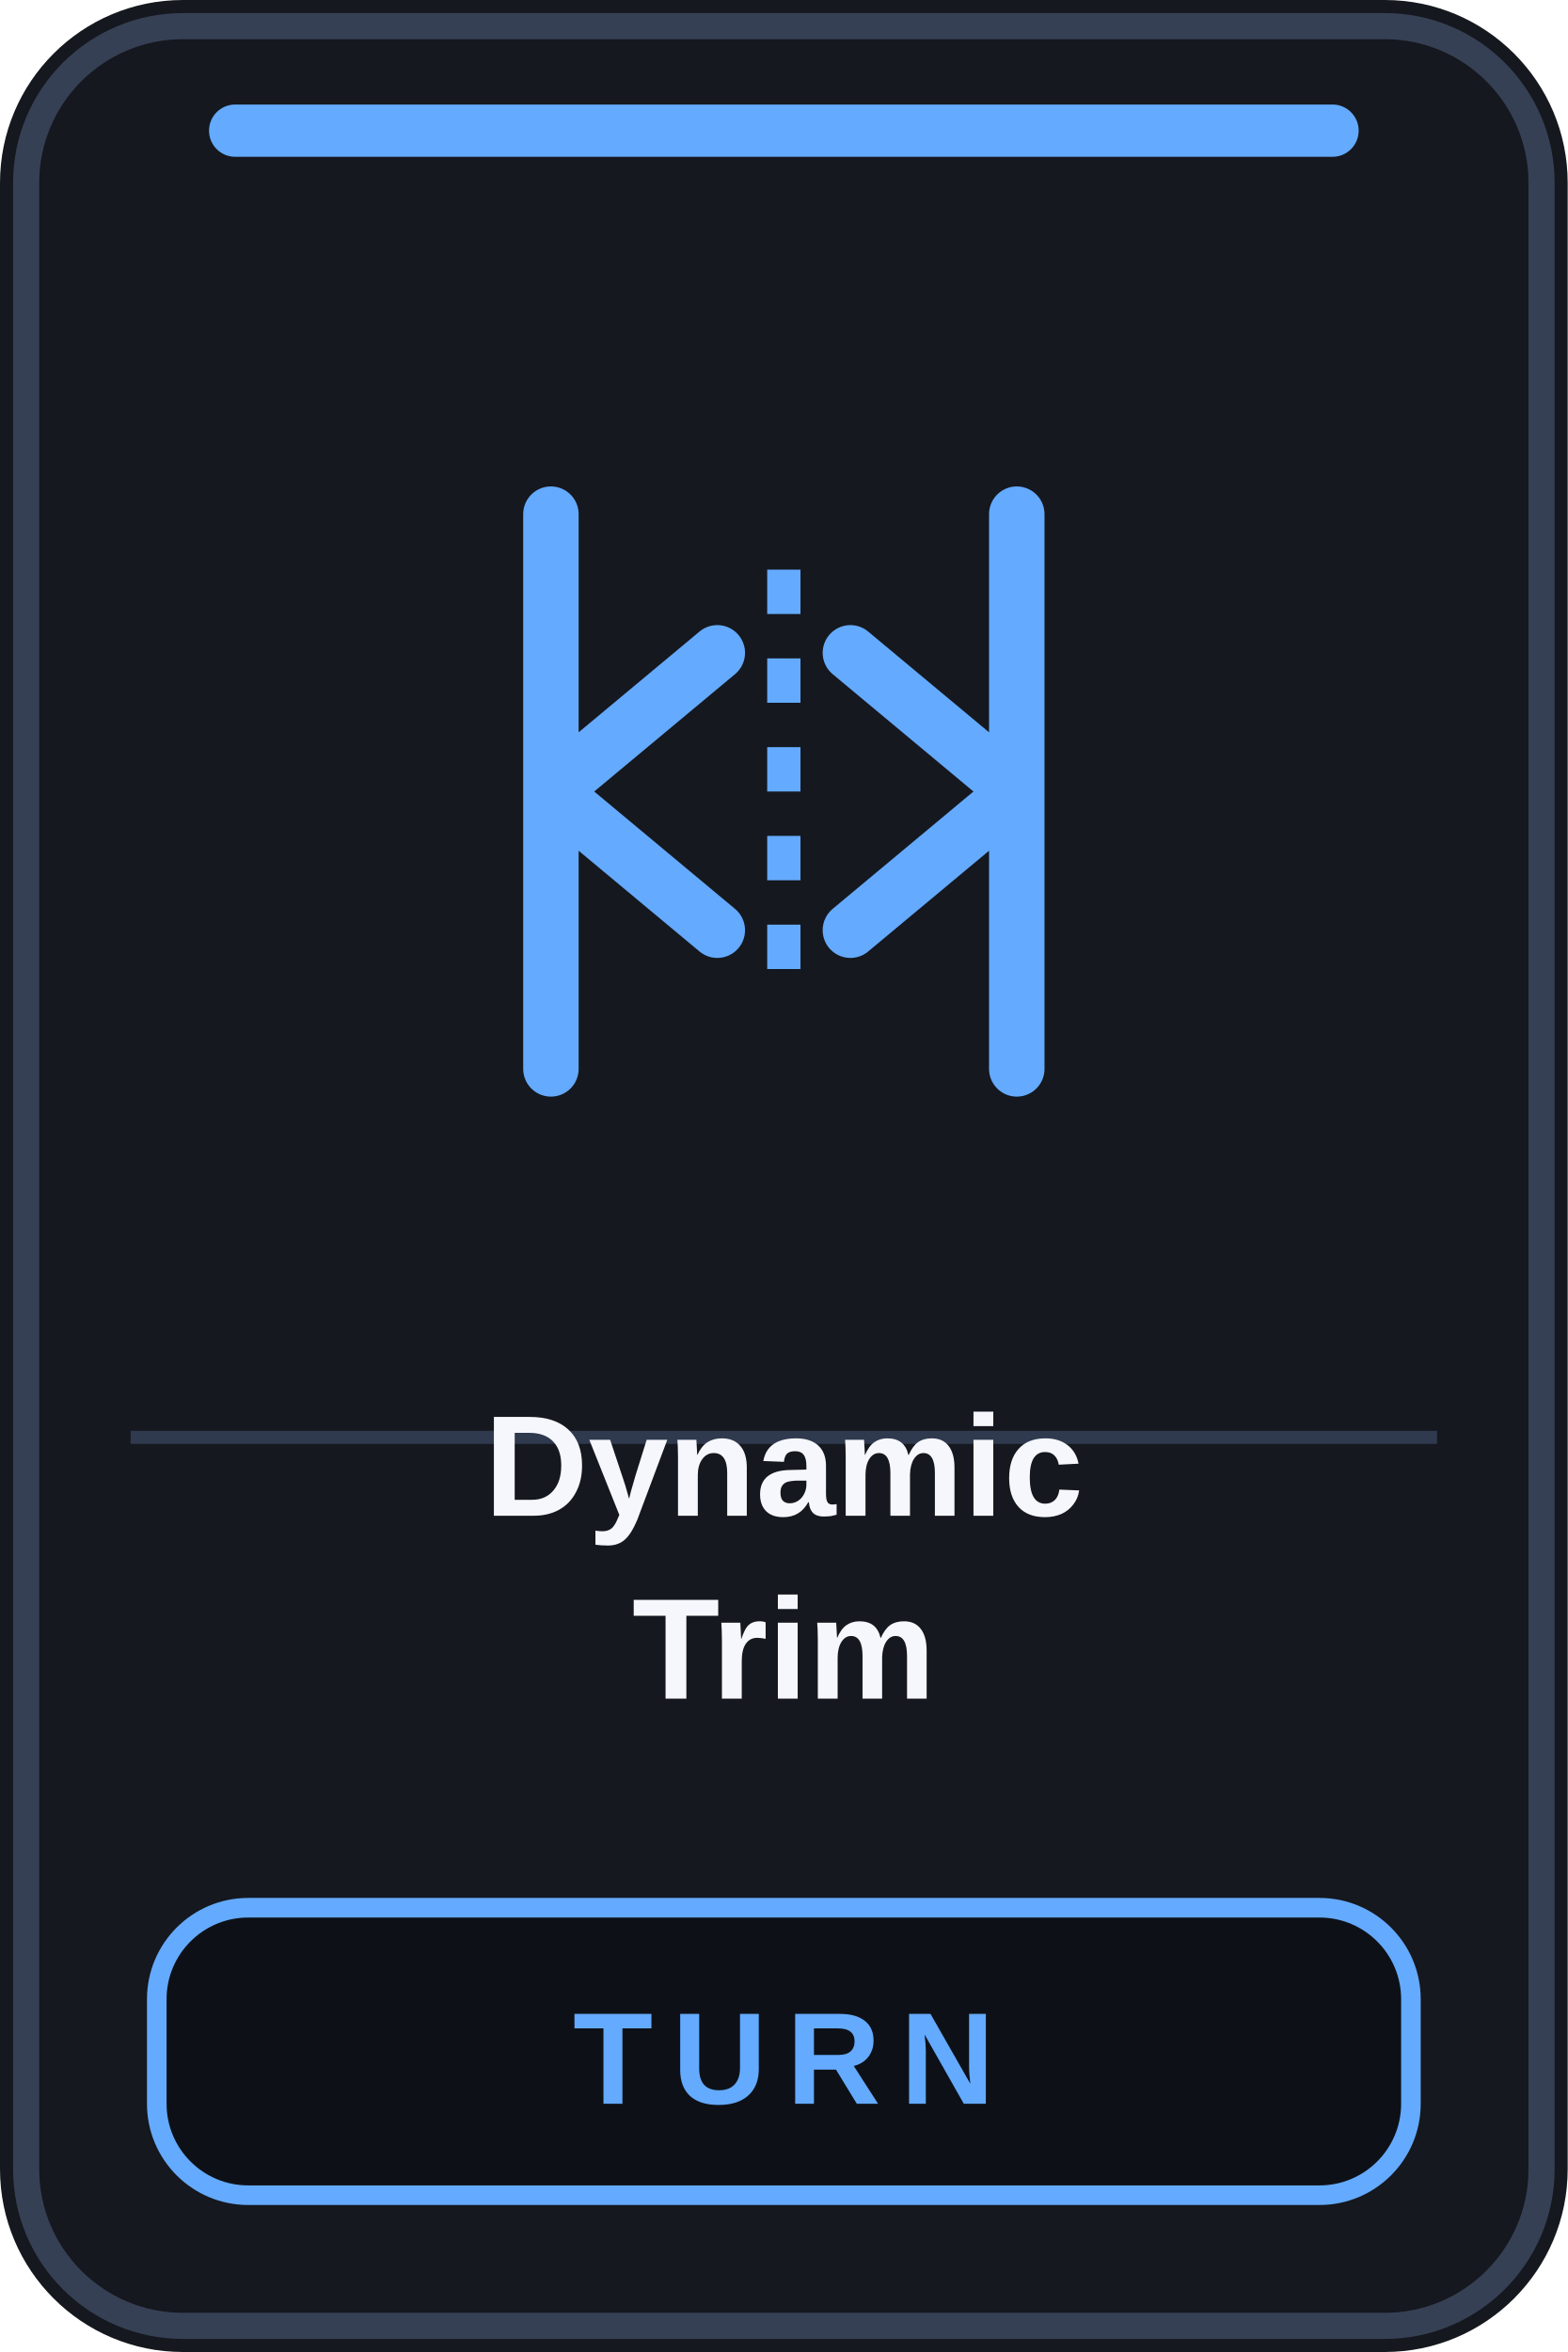
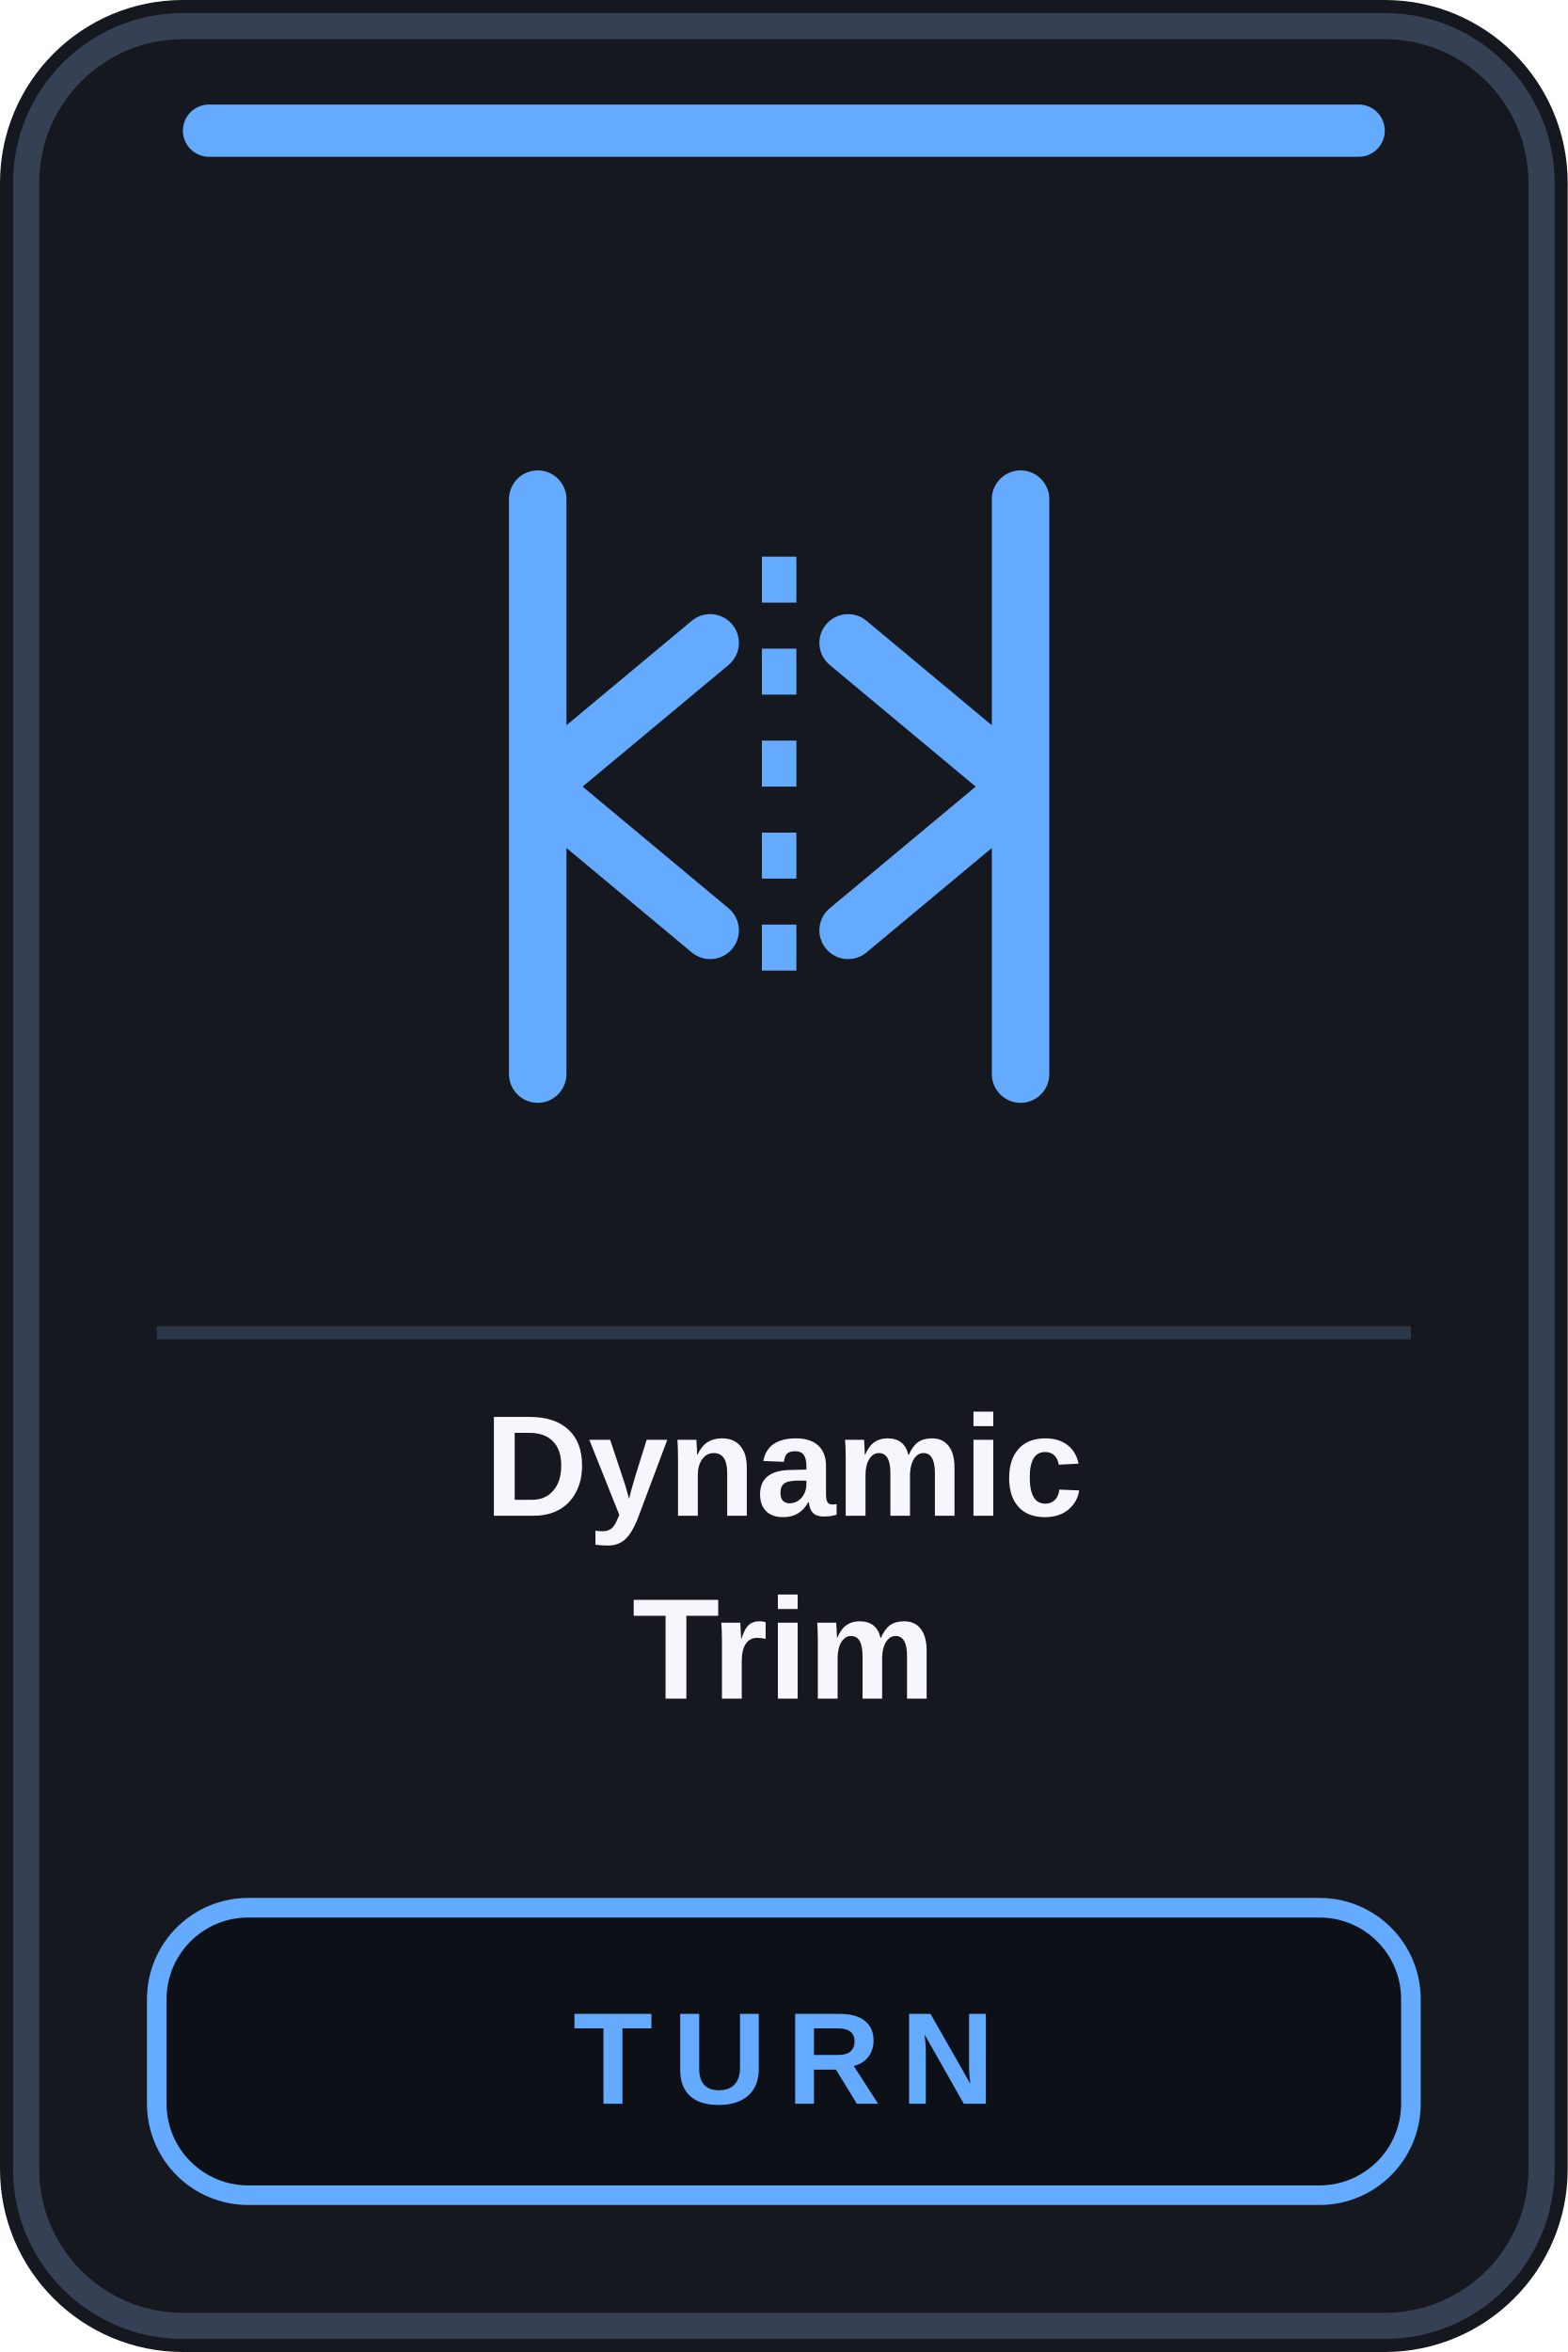
<svg xmlns="http://www.w3.org/2000/svg" width="120" height="180" viewBox="0 0 120 180">
  <rect width="120" height="180" rx="14" fill="#15181E" />
  <rect x="2" y="2" width="116" height="176" rx="12" fill="none" stroke="#364055" stroke-width="2" />
-   <rect x="16" y="8" width="88" height="4" rx="2" fill="#64AAFF" />
-   <svg x="8" y="16" width="104" height="90" viewBox="0 0 212 212" preserveAspectRatio="xMidYMid meet">
+   <rect x="14" y="8" width="92" height="4" rx="2" fill="#64AAFF" />
+   <g transform="translate(13, 14) scale(0.44)">
    <path d="M64 55v100m30-75-30 25 30 25M148 55v100m-30-75 30 25-30 25" stroke="#64AAFF" stroke-width="10" stroke-linecap="round" stroke-linejoin="round" fill="none" />
    <path d="M106 65v80" stroke="#64AAFF" stroke-width="6" stroke-dasharray="8 8" />
-   </svg>
-   <line x1="10" y1="110" x2="110" y2="110" stroke="#303A4E" stroke-width="1" />
-   <text x="60" y="116" text-anchor="middle" fill="#F5F7FC" font-family="Arial,Helvetica,sans-serif" font-size="11" font-weight="700" textLength="50" lengthAdjust="spacingAndGlyphs">Dynamic</text>
-   <text x="60" y="130" text-anchor="middle" fill="#F5F7FC" font-family="Arial,Helvetica,sans-serif" font-size="11" font-weight="700" textLength="29" lengthAdjust="spacingAndGlyphs">Trim</text>
+   </g>
+   <line x1="12" y1="102" x2="108" y2="102" stroke="#2B3648" stroke-width="1" />
+   <text x="60" y="116" text-anchor="middle" fill="#F5F7FC" font-family="Arial, Helvetica, sans-serif" font-size="11" font-weight="700">Dynamic</text>
+   <text x="60" y="130" text-anchor="middle" fill="#F5F7FC" font-family="Arial, Helvetica, sans-serif" font-size="11" font-weight="700">Trim</text>
  <rect x="12" y="146" width="96" height="22" rx="7" fill="#0D1117" stroke="#64AAFF" stroke-width="1.5" />
-   <text x="60" y="161" text-anchor="middle" fill="#64AAFF" font-family="Arial,Helvetica,sans-serif" font-size="10" font-weight="700" letter-spacing="1.5">TURN</text>
+   <text x="60" y="161" text-anchor="middle" fill="#64AAFF" font-family="Arial, Helvetica, sans-serif" font-size="10" font-weight="700" letter-spacing="1.5">TURN</text>
</svg>
